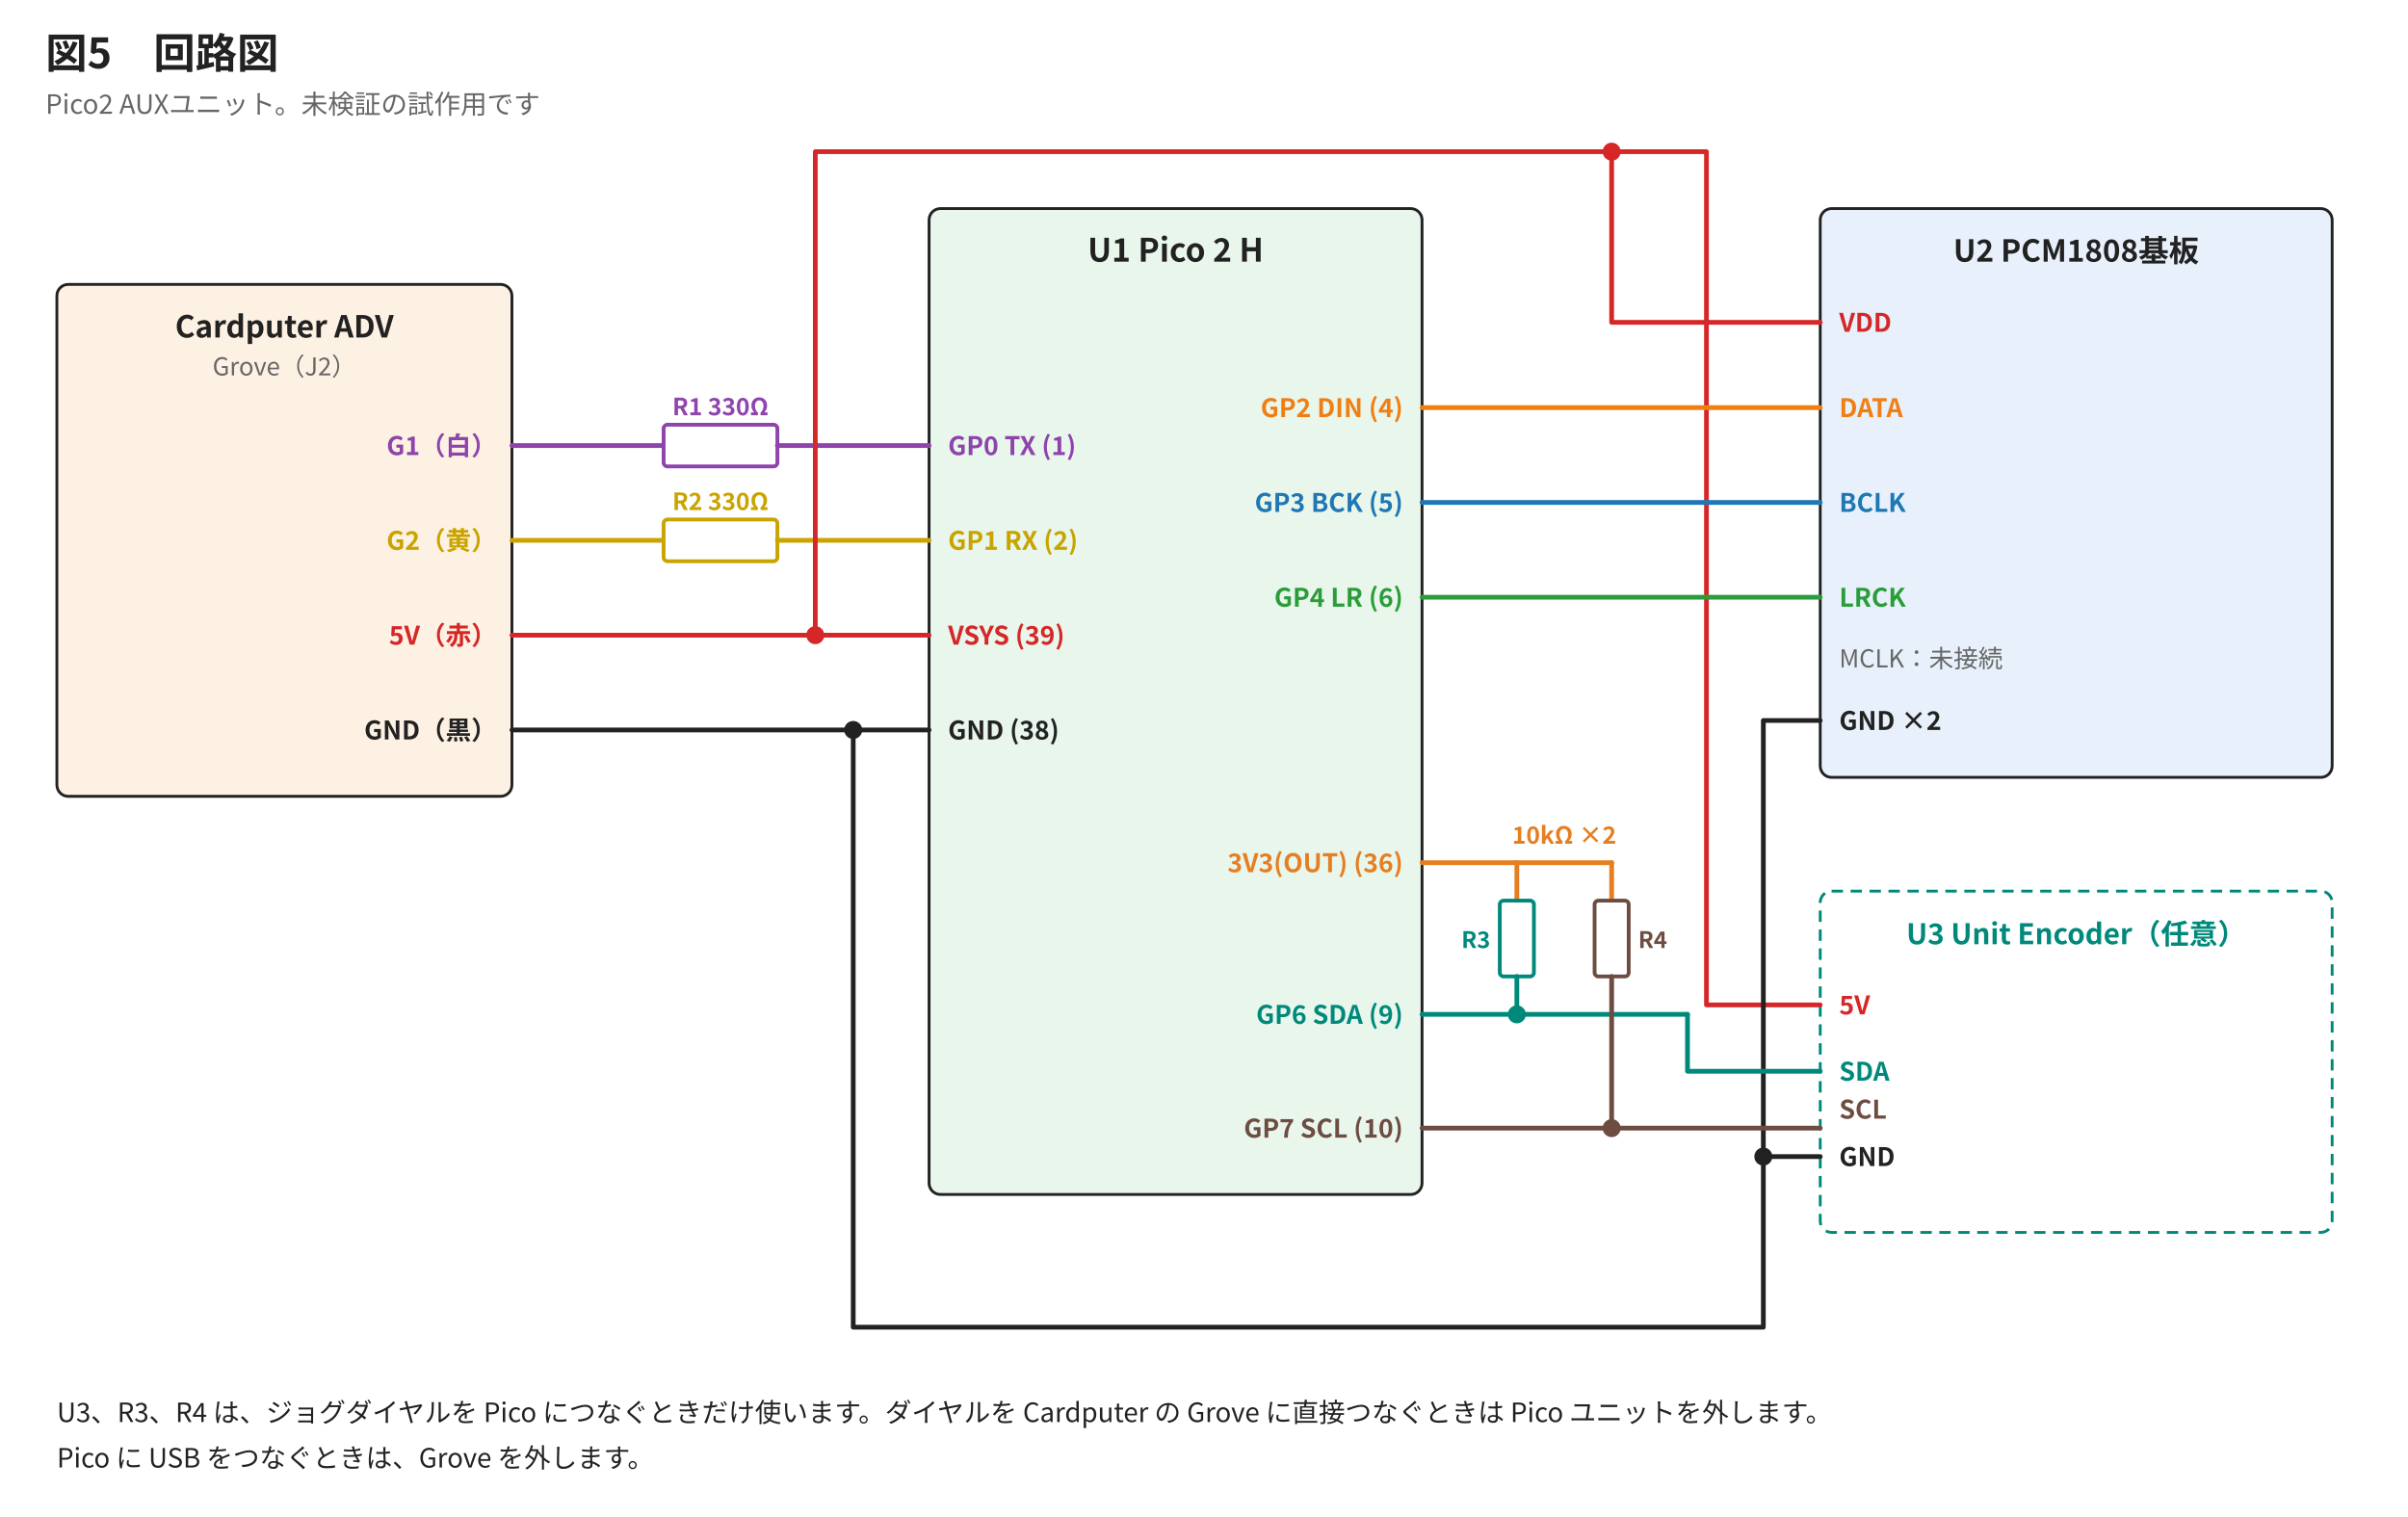
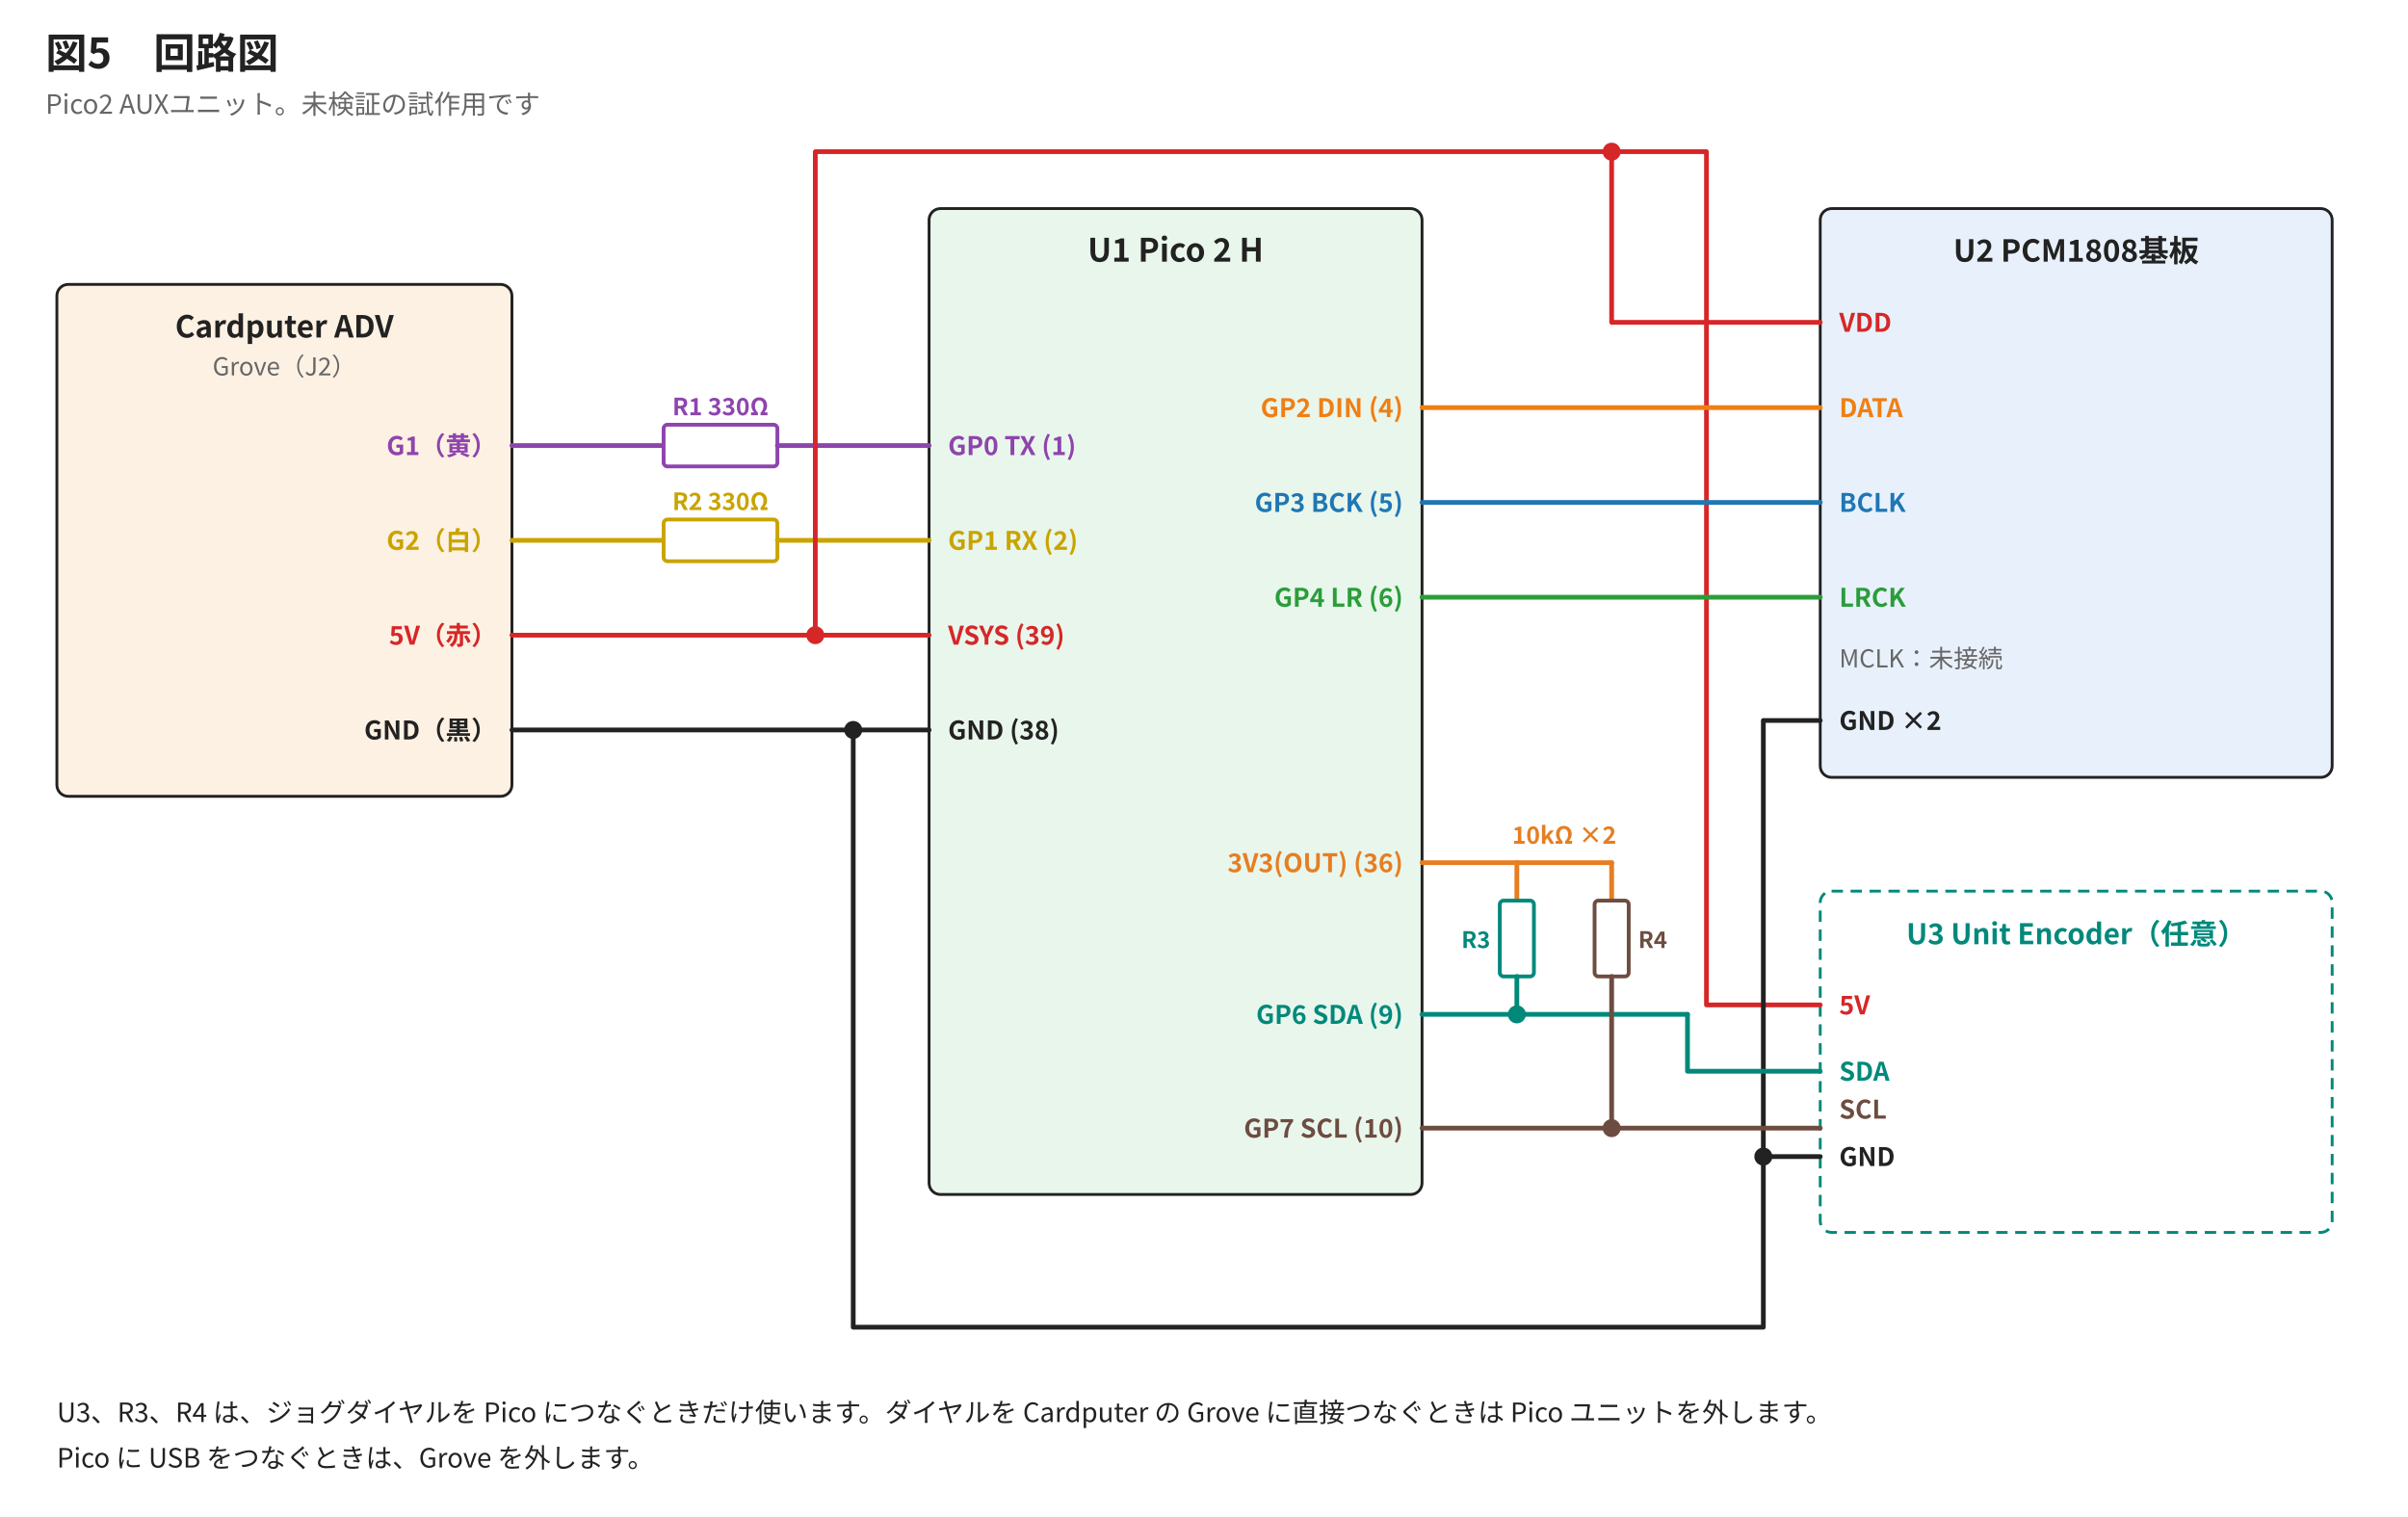
<svg xmlns="http://www.w3.org/2000/svg" viewBox="0 0 1270 800" width="1270" height="800" font-family="'Hiragino Sans','Hiragino Kaku Gothic ProN','Noto Sans CJK JP','Noto Sans JP','Yu Gothic',Meiryo,sans-serif" role="img" aria-label="回路図">
  <rect width="1270" height="800" fill="#ffffff" />
  <text x="24" y="36" font-size="22" fill="#222" text-anchor="start" font-weight="700">図5　回路図</text>
  <text x="24" y="60" font-size="14" fill="#666" text-anchor="start">Pico2 AUXユニット。未検証の試作用です</text>
  <rect x="30" y="150" width="240" height="270" rx="6" fill="#fdf1e3" stroke="#222" stroke-width="1.5" />
  <text x="150" y="178" font-size="16" fill="#222" text-anchor="middle" font-weight="700">Cardputer ADV</text>
  <text x="150" y="198" font-size="13" fill="#666" text-anchor="middle">Grove（J2）</text>
  <rect x="490" y="110" width="260" height="520" rx="6" fill="#e9f6ec" stroke="#222" stroke-width="1.5" />
  <text x="620" y="138" font-size="17" fill="#222" text-anchor="middle" font-weight="700">U1  Pico 2 H</text>
  <rect x="960" y="110" width="270" height="300" rx="6" fill="#e8f1fb" stroke="#222" stroke-width="1.5" />
  <text x="1095" y="138" font-size="16" fill="#222" text-anchor="middle" font-weight="700">U2  PCM1808基板</text>
  <rect x="960" y="470" width="270" height="180" rx="6" fill="#fff" stroke="#00897b" stroke-width="1.5" stroke-dasharray="6 4" />
  <text x="1095" y="498" font-size="15" fill="#00897b" text-anchor="middle" font-weight="700">U3  Unit Encoder（任意）</text>
-   <text x="262" y="240" font-size="13.5" fill="#8e44ad" text-anchor="end" font-weight="700">G1（白）</text>
-   <text x="262" y="290" font-size="13.5" fill="#c9a400" text-anchor="end" font-weight="700">G2（黄）</text>
+   <text x="262" y="240" font-size="13.5" fill="#8e44ad" text-anchor="end" font-weight="700">G1（黄）</text>
+   <text x="262" y="290" font-size="13.5" fill="#c9a400" text-anchor="end" font-weight="700">G2（白）</text>
  <text x="262" y="340" font-size="13.5" fill="#d62728" text-anchor="end" font-weight="700">5V（赤）</text>
  <text x="262" y="390" font-size="13.5" fill="#222222" text-anchor="end" font-weight="700">GND（黒）</text>
  <line x1="270" y1="235" x2="350" y2="235" stroke="#8e44ad" stroke-width="2.5" stroke-linecap="round" />
  <rect x="350" y="224" width="60" height="22" rx="2" fill="#fff" stroke="#8e44ad" stroke-width="2" />
  <text x="380" y="219" font-size="12.5" fill="#8e44ad" text-anchor="middle" font-weight="700">R1 330Ω</text>
  <line x1="410" y1="235" x2="490" y2="235" stroke="#8e44ad" stroke-width="2.5" stroke-linecap="round" />
  <text x="500" y="240" font-size="13.5" fill="#8e44ad" text-anchor="start" font-weight="700">GP0 TX (1)</text>
  <line x1="270" y1="285" x2="350" y2="285" stroke="#c9a400" stroke-width="2.5" stroke-linecap="round" />
  <rect x="350" y="274" width="60" height="22" rx="2" fill="#fff" stroke="#c9a400" stroke-width="2" />
  <text x="380" y="269" font-size="12.5" fill="#c9a400" text-anchor="middle" font-weight="700">R2 330Ω</text>
  <line x1="410" y1="285" x2="490" y2="285" stroke="#c9a400" stroke-width="2.5" stroke-linecap="round" />
  <text x="500" y="290" font-size="13.5" fill="#c9a400" text-anchor="start" font-weight="700">GP1 RX (2)</text>
  <line x1="270" y1="335" x2="430" y2="335" stroke="#d62728" stroke-width="2.5" stroke-linecap="round" />
  <line x1="430" y1="335" x2="490" y2="335" stroke="#d62728" stroke-width="2.5" stroke-linecap="round" />
  <text x="500" y="340" font-size="13.5" fill="#d62728" text-anchor="start" font-weight="700">VSYS (39)</text>
  <line x1="270" y1="385" x2="490" y2="385" stroke="#222222" stroke-width="2.5" stroke-linecap="round" />
  <text x="500" y="390" font-size="13.5" fill="#222222" text-anchor="start" font-weight="700">GND (38)</text>
  <path d="M430 335 L430 80 L850 80" fill="none" stroke="#d62728" stroke-width="2.5" stroke-linecap="round" stroke-linejoin="round" />
  <circle cx="430" cy="335" r="4" fill="#d62728" stroke="#d62728" stroke-width="1.5" />
  <path d="M850 80 L850 170 L960 170" fill="none" stroke="#d62728" stroke-width="2.5" stroke-linecap="round" stroke-linejoin="round" />
  <text x="970" y="175" font-size="13.5" fill="#d62728" text-anchor="start" font-weight="700">VDD</text>
  <path d="M850 80 L900 80 L900 530 L960 530" fill="none" stroke="#d62728" stroke-width="2.5" stroke-linecap="round" stroke-linejoin="round" />
  <circle cx="850" cy="80" r="4" fill="#d62728" stroke="#d62728" stroke-width="1.5" />
  <circle cx="900" cy="170" r="0.1" fill="#d62728" stroke="#d62728" stroke-width="1.5" />
  <text x="970" y="535" font-size="13.5" fill="#d62728" text-anchor="start" font-weight="700">5V</text>
  <path d="M450 385 L450 700 L930 700 L930 380 L960 380" fill="none" stroke="#222222" stroke-width="2.5" stroke-linecap="round" stroke-linejoin="round" />
  <circle cx="450" cy="385" r="4" fill="#222222" stroke="#222222" stroke-width="1.5" />
  <text x="970" y="385" font-size="13.5" fill="#222222" text-anchor="start" font-weight="700">GND ×2</text>
  <path d="M930 610 L960 610" fill="none" stroke="#222222" stroke-width="2.5" stroke-linecap="round" stroke-linejoin="round" />
  <circle cx="930" cy="610" r="4" fill="#222222" stroke="#222222" stroke-width="1.5" />
  <text x="970" y="615" font-size="13.5" fill="#222222" text-anchor="start" font-weight="700">GND</text>
  <text x="740" y="220" font-size="13.5" fill="#f07f13" text-anchor="end" font-weight="700">GP2 DIN (4)</text>
  <line x1="750" y1="215" x2="960" y2="215" stroke="#f07f13" stroke-width="2.5" stroke-linecap="round" />
  <text x="970" y="220" font-size="13.5" fill="#f07f13" text-anchor="start" font-weight="700">DATA</text>
  <text x="740" y="270" font-size="13.5" fill="#1f77b4" text-anchor="end" font-weight="700">GP3 BCK (5)</text>
  <line x1="750" y1="265" x2="960" y2="265" stroke="#1f77b4" stroke-width="2.5" stroke-linecap="round" />
  <text x="970" y="270" font-size="13.5" fill="#1f77b4" text-anchor="start" font-weight="700">BCLK</text>
  <text x="740" y="320" font-size="13.5" fill="#2a9d3a" text-anchor="end" font-weight="700">GP4 LR (6)</text>
  <line x1="750" y1="315" x2="960" y2="315" stroke="#2a9d3a" stroke-width="2.5" stroke-linecap="round" />
  <text x="970" y="320" font-size="13.5" fill="#2a9d3a" text-anchor="start" font-weight="700">LRCK</text>
  <text x="970" y="235" font-size="13.5" fill="#222" text-anchor="start" font-weight="700" />
  <text x="1095" y="400" font-size="12" fill="#222" text-anchor="start" />
  <text x="970" y="352" font-size="13" fill="#666" text-anchor="start">MCLK：未接続</text>
  <text x="740" y="540" font-size="13.5" fill="#00897b" text-anchor="end" font-weight="700">GP6 SDA (9)</text>
  <line x1="750" y1="535" x2="890" y2="535" stroke="#00897b" stroke-width="2.5" stroke-linecap="round" />
  <path d="M890 535 L890 565 L960 565" fill="none" stroke="#00897b" stroke-width="2.5" stroke-linecap="round" stroke-linejoin="round" />
  <text x="970" y="570" font-size="13.5" fill="#00897b" text-anchor="start" font-weight="700">SDA</text>
  <text x="740" y="600" font-size="13.5" fill="#6d4c41" text-anchor="end" font-weight="700">GP7 SCL (10)</text>
  <line x1="750" y1="595" x2="960" y2="595" stroke="#6d4c41" stroke-width="2.5" stroke-linecap="round" />
  <text x="970" y="590" font-size="13.5" fill="#6d4c41" text-anchor="start" font-weight="700">SCL</text>
  <text x="740" y="460" font-size="13.5" fill="#e67e22" text-anchor="end" font-weight="700">3V3(OUT) (36)</text>
  <line x1="750" y1="455" x2="800" y2="455" stroke="#e67e22" stroke-width="2.5" stroke-linecap="round" />
  <line x1="800" y1="455" x2="800" y2="475" stroke="#e67e22" stroke-width="2.5" stroke-linecap="round" />
  <line x1="800" y1="455" x2="850" y2="455" stroke="#e67e22" stroke-width="2.5" stroke-linecap="round" />
  <line x1="850" y1="455" x2="850" y2="475" stroke="#e67e22" stroke-width="2.5" stroke-linecap="round" />
  <rect x="791" y="475" width="18" height="40" rx="2" fill="#fff" stroke="#00897b" stroke-width="2" />
  <line x1="800" y1="515" x2="800" y2="535" stroke="#00897b" stroke-width="2.5" stroke-linecap="round" />
  <circle cx="800" cy="535" r="4" fill="#00897b" stroke="#00897b" stroke-width="1.5" />
  <text x="786" y="500" font-size="12" fill="#00897b" text-anchor="end" font-weight="700">R3</text>
  <rect x="841" y="475" width="18" height="40" rx="2" fill="#fff" stroke="#6d4c41" stroke-width="2" />
  <line x1="850" y1="515" x2="850" y2="595" stroke="#6d4c41" stroke-width="2.5" stroke-linecap="round" />
  <circle cx="850" cy="595" r="4" fill="#6d4c41" stroke="#6d4c41" stroke-width="1.5" />
  <text x="864" y="500" font-size="12" fill="#6d4c41" text-anchor="start" font-weight="700">R4</text>
  <text x="825" y="445" font-size="12.5" fill="#e67e22" text-anchor="middle" font-weight="700">10kΩ ×2</text>
  <text x="30" y="750" font-size="14" fill="#222" text-anchor="start">U3、R3、R4 は、ジョグダイヤルを Pico につなぐときだけ使います。ダイヤルを Cardputer の Grove に直接つなぐときは Pico ユニットを外します。</text>
  <text x="30" y="774" font-size="14" fill="#222" text-anchor="start">Pico に USB をつなぐときは、Grove を外します。</text>
</svg>
